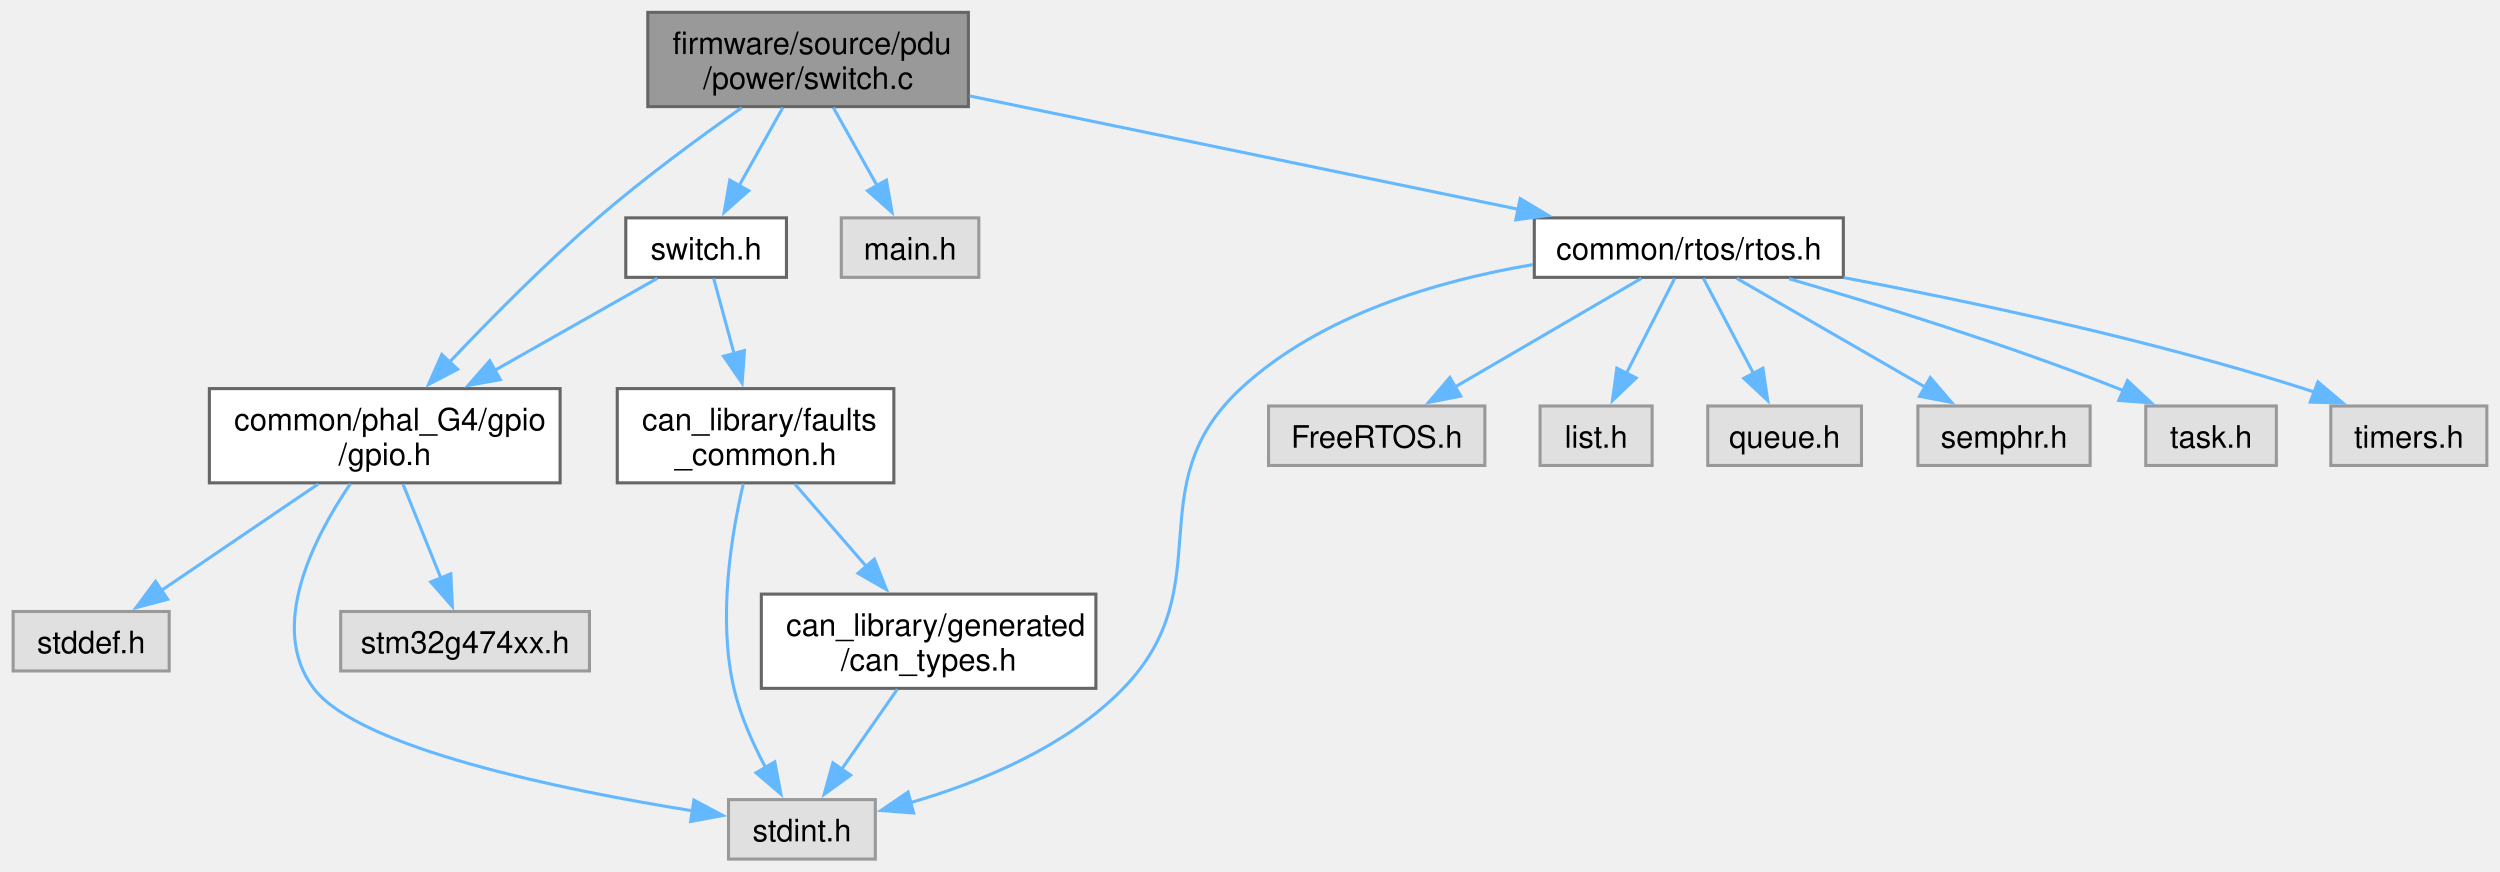
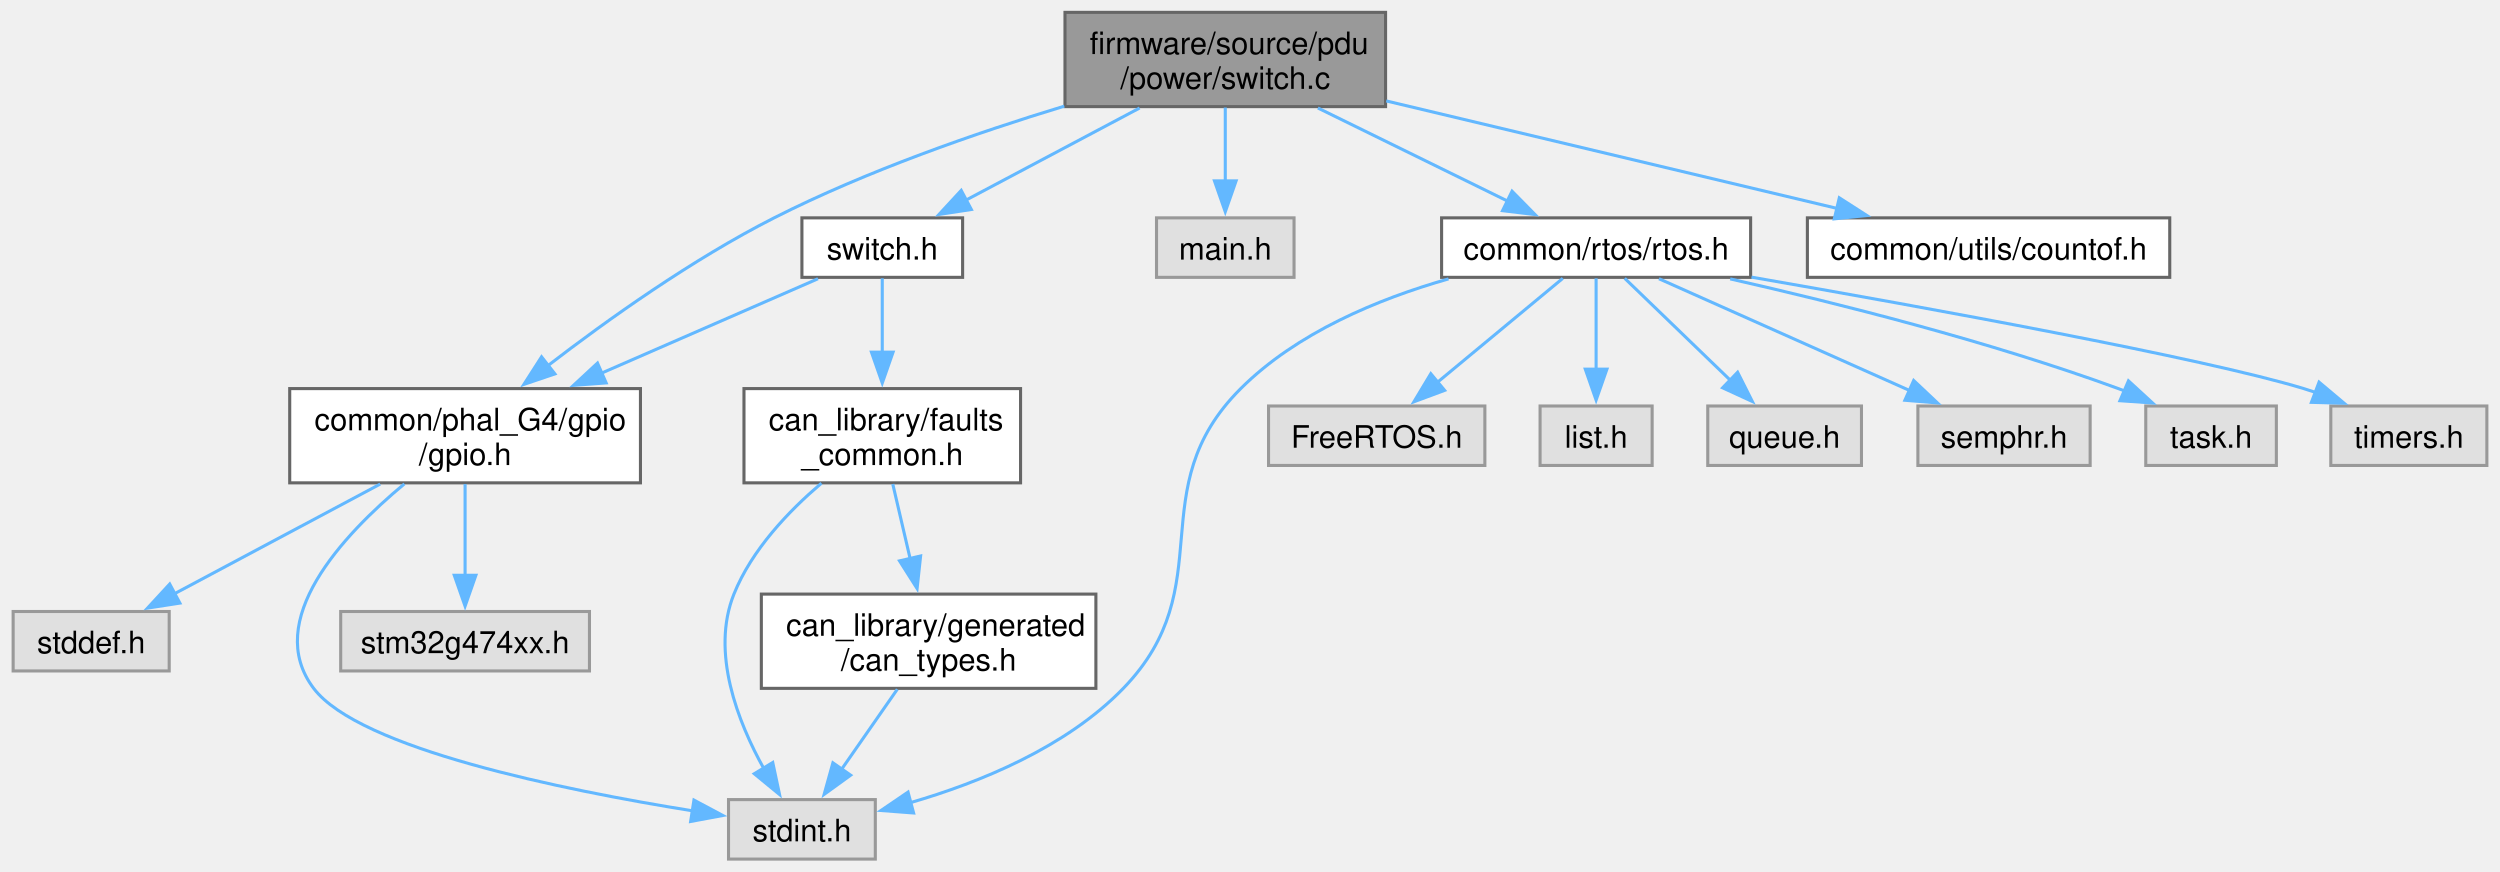
<svg xmlns="http://www.w3.org/2000/svg" xmlns:xlink="http://www.w3.org/1999/xlink" width="809pt" height="282pt" viewBox="0.00 0.00 808.50 282.00">
  <g id="graph0" class="graph" transform="scale(1 1) rotate(0) translate(4 278)">
    <g id="Node000001" class="node">
      <g id="a_Node000001">
        <a xlink:title="switch mappings and control code">
-           <polygon fill="#999999" stroke="#666666" points="309.12,-274 205.38,-274 205.38,-243.5 309.12,-243.5 309.12,-274" />
-           <text text-anchor="start" x="213.38" y="-260.5" font-family="Helvetica,sans-Serif" font-size="10.00">firmware/source/pdu</text>
-           <text text-anchor="middle" x="257.25" y="-249.25" font-family="Helvetica,sans-Serif" font-size="10.00">/power/switch.c</text>
+           <polygon fill="#999999" stroke="#666666" points="444.12,-274 340.38,-274 340.38,-243.5 444.12,-243.5 444.12,-274" />
+           <text text-anchor="start" x="348.38" y="-260.5" font-family="Helvetica,sans-Serif" font-size="10.00">firmware/source/pdu</text>
+           <text text-anchor="middle" x="392.25" y="-249.25" font-family="Helvetica,sans-Serif" font-size="10.00">/power/switch.c</text>
        </a>
      </g>
    </g>
    <g id="Node000002" class="node">
      <g id="a_Node000002">
        <a xlink:href="switch_8h.html" target="_top" xlink:title="switch mappings and control code">
-           <polygon fill="white" stroke="#666666" points="250.25,-207.5 198.25,-207.5 198.25,-188.25 250.25,-188.25 250.25,-207.5" />
-           <text text-anchor="middle" x="224.25" y="-194" font-family="Helvetica,sans-Serif" font-size="10.00">switch.h</text>
+           <polygon fill="white" stroke="#666666" points="307.25,-207.5 255.25,-207.5 255.25,-188.25 307.25,-188.25 307.25,-207.5" />
+           <text text-anchor="middle" x="281.25" y="-194" font-family="Helvetica,sans-Serif" font-size="10.00">switch.h</text>
        </a>
      </g>
    </g>
    <g id="edge1_Node000001_Node000002" class="edge">
      <g id="a_edge1_Node000001_Node000002">
        <a xlink:title=" ">
-           <path fill="none" stroke="#63b8ff" d="M249.09,-243.2C244.79,-235.53 239.47,-226.02 234.85,-217.79" />
-           <polygon fill="#63b8ff" stroke="#63b8ff" points="238.02,-216.28 230.08,-209.27 231.91,-219.71 238.02,-216.28" />
+           <path fill="none" stroke="#63b8ff" d="M364.53,-243.05C347.3,-233.91 325.26,-222.22 308.18,-213.16" />
+           <polygon fill="#63b8ff" stroke="#63b8ff" points="310.08,-210.21 299.61,-208.61 306.8,-216.39 310.08,-210.21" />
        </a>
      </g>
    </g>
    <g id="Node000003" class="node">
      <g id="a_Node000003">
        <a xlink:href="phal__G4_2gpio_2gpio_8h.html" target="_top" xlink:title="G4 GPIO public API.">
-           <polygon fill="white" stroke="#666666" points="177,-152.25 63.5,-152.25 63.5,-121.75 177,-121.75 177,-152.25" />
-           <text text-anchor="start" x="71.5" y="-138.75" font-family="Helvetica,sans-Serif" font-size="10.00">common/phal_G4/gpio</text>
-           <text text-anchor="middle" x="120.25" y="-127.5" font-family="Helvetica,sans-Serif" font-size="10.00">/gpio.h</text>
+           <polygon fill="white" stroke="#666666" points="203,-152.25 89.5,-152.25 89.5,-121.75 203,-121.75 203,-152.25" />
+           <text text-anchor="start" x="97.5" y="-138.75" font-family="Helvetica,sans-Serif" font-size="10.00">common/phal_G4/gpio</text>
+           <text text-anchor="middle" x="146.25" y="-127.5" font-family="Helvetica,sans-Serif" font-size="10.00">/gpio.h</text>
        </a>
      </g>
    </g>
    <g id="edge11_Node000001_Node000003" class="edge">
      <g id="a_edge11_Node000001_Node000003">
        <a xlink:title=" ">
-           <path fill="none" stroke="#63b8ff" d="M235.78,-243.15C222.07,-233.53 204.13,-220.36 189.25,-207.5 172.21,-192.77 154.32,-174.67 141.03,-160.63" />
-           <polygon fill="#63b8ff" stroke="#63b8ff" points="143.82,-158.5 134.43,-153.59 138.72,-163.28 143.82,-158.5" />
+           <path fill="none" stroke="#63b8ff" d="M340.16,-243.65C311.64,-234.99 276.13,-222.66 246.25,-207.5 219.84,-194.1 192.39,-174.56 172.95,-159.6" />
+           <polygon fill="#63b8ff" stroke="#63b8ff" points="175.31,-157.01 165.28,-153.61 171,-162.53 175.31,-157.01" />
        </a>
      </g>
    </g>
    <g id="Node000009" class="node">
      <g id="a_Node000009">
        <a xlink:title=" ">
-           <polygon fill="#e0e0e0" stroke="#999999" points="312.5,-207.5 268,-207.5 268,-188.25 312.5,-188.25 312.5,-207.5" />
-           <text text-anchor="middle" x="290.25" y="-194" font-family="Helvetica,sans-Serif" font-size="10.00">main.h</text>
+           <polygon fill="#e0e0e0" stroke="#999999" points="414.5,-207.5 370,-207.5 370,-188.25 414.5,-188.25 414.5,-207.5" />
+           <text text-anchor="middle" x="392.25" y="-194" font-family="Helvetica,sans-Serif" font-size="10.00">main.h</text>
        </a>
      </g>
    </g>
    <g id="edge10_Node000001_Node000009" class="edge">
      <g id="a_edge10_Node000001_Node000009">
        <a xlink:title=" ">
-           <path fill="none" stroke="#63b8ff" d="M265.41,-243.2C269.71,-235.53 275.03,-226.02 279.65,-217.79" />
-           <polygon fill="#63b8ff" stroke="#63b8ff" points="282.59,-219.71 284.42,-209.27 276.48,-216.28 282.59,-219.71" />
+           <path fill="none" stroke="#63b8ff" d="M392.25,-243.2C392.25,-235.96 392.25,-227.09 392.25,-219.19" />
+           <polygon fill="#63b8ff" stroke="#63b8ff" points="395.75,-219.46 392.25,-209.46 388.75,-219.46 395.75,-219.46" />
        </a>
      </g>
    </g>
    <g id="Node000010" class="node">
      <g id="a_Node000010">
        <a xlink:href="rtos_8h.html" target="_top" xlink:title="Wrapper macros for FreeRTOS constructs (tasks, queues, semaphores) to simplify static memory allocati...">
-           <polygon fill="white" stroke="#666666" points="592.25,-207.5 492.25,-207.5 492.25,-188.25 592.25,-188.25 592.25,-207.5" />
-           <text text-anchor="middle" x="542.25" y="-194" font-family="Helvetica,sans-Serif" font-size="10.00">common/rtos/rtos.h</text>
+           <polygon fill="white" stroke="#666666" points="562.25,-207.5 462.25,-207.5 462.25,-188.25 562.25,-188.25 562.25,-207.5" />
+           <text text-anchor="middle" x="512.25" y="-194" font-family="Helvetica,sans-Serif" font-size="10.00">common/rtos/rtos.h</text>
        </a>
      </g>
    </g>
    <g id="edge12_Node000001_Node000010" class="edge">
      <g id="a_edge12_Node000001_Node000010">
        <a xlink:title=" ">
-           <path fill="none" stroke="#63b8ff" d="M309.52,-246.95C359.87,-236.55 435.75,-220.88 487.05,-210.28" />
-           <polygon fill="#63b8ff" stroke="#63b8ff" points="487.68,-213.72 496.77,-208.27 486.27,-206.87 487.68,-213.72" />
+           <path fill="none" stroke="#63b8ff" d="M422.22,-243.05C441.02,-233.82 465.13,-222 483.66,-212.9" />
+           <polygon fill="#63b8ff" stroke="#63b8ff" points="485.05,-216.12 492.49,-208.57 481.97,-209.83 485.05,-216.12" />
+         </a>
+       </g>
+     </g>
+     <g id="Node000017" class="node">
+       <g id="a_Node000017">
+         <a xlink:href="countof_8h.html" target="_top" xlink:title="macro-based countof implementation">
+           <polygon fill="white" stroke="#666666" points="697.88,-207.5 580.62,-207.5 580.62,-188.25 697.88,-188.25 697.88,-207.5" />
+           <text text-anchor="middle" x="639.25" y="-194" font-family="Helvetica,sans-Serif" font-size="10.00">common/utils/countof.h</text>
+         </a>
+       </g>
+     </g>
+     <g id="edge20_Node000001_Node000017" class="edge">
+       <g id="a_edge20_Node000001_Node000017">
+         <a xlink:title=" ">
+           <path fill="none" stroke="#63b8ff" d="M444.33,-245.34C487.37,-235.08 548.05,-220.61 590.23,-210.56" />
+           <polygon fill="#63b8ff" stroke="#63b8ff" points="590.95,-213.99 599.87,-208.26 589.33,-207.18 590.95,-213.99" />
        </a>
      </g>
    </g>
    <g id="edge2_Node000002_Node000003" class="edge">
      <g id="a_edge2_Node000002_Node000003">
        <a xlink:title=" ">
-           <path fill="none" stroke="#63b8ff" d="M208.45,-187.93C194.52,-180.04 173.7,-168.26 155.78,-158.12" />
-           <polygon fill="#63b8ff" stroke="#63b8ff" points="157.66,-155.16 147.24,-153.28 154.22,-161.25 157.66,-155.16" />
+           <path fill="none" stroke="#63b8ff" d="M260.45,-187.8C241.85,-179.69 213.97,-167.53 190.42,-157.26" />
+           <polygon fill="#63b8ff" stroke="#63b8ff" points="191.9,-154.09 181.33,-153.3 189.1,-160.51 191.9,-154.09" />
        </a>
      </g>
    </g>
    <g id="Node000007" class="node">
      <g id="a_Node000007">
        <a xlink:href="faults__common_8h.html" target="_top" xlink:title="Event-based FIDR system.">
-           <polygon fill="white" stroke="#666666" points="285,-152.25 195.5,-152.25 195.5,-121.75 285,-121.75 285,-152.25" />
-           <text text-anchor="start" x="203.5" y="-138.75" font-family="Helvetica,sans-Serif" font-size="10.00">can_library/faults</text>
-           <text text-anchor="middle" x="240.25" y="-127.5" font-family="Helvetica,sans-Serif" font-size="10.00">_common.h</text>
+           <polygon fill="white" stroke="#666666" points="326,-152.25 236.5,-152.25 236.5,-121.75 326,-121.75 326,-152.25" />
+           <text text-anchor="start" x="244.5" y="-138.75" font-family="Helvetica,sans-Serif" font-size="10.00">can_library/faults</text>
+           <text text-anchor="middle" x="281.25" y="-127.5" font-family="Helvetica,sans-Serif" font-size="10.00">_common.h</text>
        </a>
      </g>
    </g>
    <g id="edge6_Node000002_Node000007" class="edge">
      <g id="a_edge6_Node000002_Node000007">
        <a xlink:title=" ">
-           <path fill="none" stroke="#63b8ff" d="M226.68,-187.93C228.45,-181.4 230.96,-172.2 233.33,-163.47" />
-           <polygon fill="#63b8ff" stroke="#63b8ff" points="236.66,-164.56 235.9,-153.99 229.9,-162.72 236.66,-164.56" />
+           <path fill="none" stroke="#63b8ff" d="M281.25,-187.93C281.25,-181.48 281.25,-172.41 281.25,-163.76" />
+           <polygon fill="#63b8ff" stroke="#63b8ff" points="284.75,-164.05 281.25,-154.05 277.75,-164.05 284.75,-164.05" />
        </a>
      </g>
    </g>
    <g id="Node000004" class="node">
      <g id="a_Node000004">
        <a xlink:title=" ">
          <polygon fill="#e0e0e0" stroke="#999999" points="50.5,-80.12 0,-80.12 0,-60.88 50.5,-60.88 50.5,-80.12" />
          <text text-anchor="middle" x="25.25" y="-66.62" font-family="Helvetica,sans-Serif" font-size="10.00">stddef.h</text>
        </a>
      </g>
    </g>
    <g id="edge3_Node000003_Node000004" class="edge">
      <g id="a_edge3_Node000003_Node000004">
        <a xlink:title=" ">
-           <path fill="none" stroke="#63b8ff" d="M98.69,-121.36C83.51,-111.06 63.24,-97.29 47.84,-86.83" />
-           <polygon fill="#63b8ff" stroke="#63b8ff" points="50.01,-84.08 39.77,-81.36 46.08,-89.87 50.01,-84.08" />
+           <path fill="none" stroke="#63b8ff" d="M118.79,-121.36C98.82,-110.71 71.9,-96.37 52.08,-85.8" />
+           <polygon fill="#63b8ff" stroke="#63b8ff" points="53.96,-82.84 43.49,-81.22 50.67,-89.01 53.96,-82.84" />
        </a>
      </g>
    </g>
    <g id="Node000005" class="node">
      <g id="a_Node000005">
        <a xlink:title=" ">
          <polygon fill="#e0e0e0" stroke="#999999" points="279,-19.25 231.5,-19.25 231.5,0 279,0 279,-19.25" />
          <text text-anchor="middle" x="255.25" y="-5.75" font-family="Helvetica,sans-Serif" font-size="10.00">stdint.h</text>
        </a>
      </g>
    </g>
    <g id="edge4_Node000003_Node000005" class="edge">
      <g id="a_edge4_Node000003_Node000005">
        <a xlink:title=" ">
-           <path fill="none" stroke="#63b8ff" d="M109.14,-121.47C97.35,-104.14 82.3,-75.01 97.25,-55.25 112,-35.76 177.88,-22.36 219.77,-15.63" />
+           <path fill="none" stroke="#63b8ff" d="M126.61,-121.42C106.61,-104.8 80.73,-77.09 97.25,-55.25 112,-35.76 177.88,-22.36 219.77,-15.63" />
          <polygon fill="#63b8ff" stroke="#63b8ff" points="220.31,-19.09 229.65,-14.11 219.24,-12.17 220.31,-19.09" />
        </a>
      </g>
    </g>
    <g id="Node000006" class="node">
      <g id="a_Node000006">
        <a xlink:title=" ">
          <polygon fill="#e0e0e0" stroke="#999999" points="186.5,-80.12 106,-80.12 106,-60.88 186.5,-60.88 186.5,-80.12" />
          <text text-anchor="middle" x="146.25" y="-66.62" font-family="Helvetica,sans-Serif" font-size="10.00">stm32g474xx.h</text>
        </a>
      </g>
    </g>
    <g id="edge5_Node000003_Node000006" class="edge">
      <g id="a_edge5_Node000003_Node000006">
        <a xlink:title=" ">
-           <path fill="none" stroke="#63b8ff" d="M126.15,-121.36C129.81,-112.28 134.56,-100.51 138.52,-90.68" />
-           <polygon fill="#63b8ff" stroke="#63b8ff" points="141.64,-92.31 142.13,-81.73 135.14,-89.69 141.64,-92.31" />
+           <path fill="none" stroke="#63b8ff" d="M146.25,-121.36C146.25,-112.58 146.25,-101.27 146.25,-91.65" />
+           <polygon fill="#63b8ff" stroke="#63b8ff" points="149.75,-91.84 146.25,-81.84 142.75,-91.84 149.75,-91.84" />
        </a>
      </g>
    </g>
    <g id="edge7_Node000007_Node000005" class="edge">
      <g id="a_edge7_Node000007_Node000005">
        <a xlink:title=" ">
-           <path fill="none" stroke="#63b8ff" d="M236.3,-121.51C232.46,-105.2 227.95,-78 233.25,-55.25 235.33,-46.33 239.46,-37.14 243.59,-29.44" />
-           <polygon fill="#63b8ff" stroke="#63b8ff" points="246.47,-31.45 248.44,-21.04 240.41,-27.94 246.47,-31.45" />
+           <path fill="none" stroke="#63b8ff" d="M261.56,-121.63C251,-112.65 239,-100.08 233.25,-85.75 225.69,-66.89 234.46,-44.44 243.07,-29.02" />
+           <polygon fill="#63b8ff" stroke="#63b8ff" points="245.81,-31.26 248.01,-20.89 239.83,-27.62 245.81,-31.26" />
        </a>
      </g>
    </g>
    <g id="Node000008" class="node">
      <g id="a_Node000008">
        <a xlink:href="can__types_8h.html" target="_top" xlink:title="Auto-generated custom types and enums for the CAN library.">
          <polygon fill="white" stroke="#666666" points="350.38,-85.75 242.12,-85.75 242.12,-55.25 350.38,-55.25 350.38,-85.75" />
          <text text-anchor="start" x="250.12" y="-72.25" font-family="Helvetica,sans-Serif" font-size="10.00">can_library/generated</text>
          <text text-anchor="middle" x="296.25" y="-61" font-family="Helvetica,sans-Serif" font-size="10.00">/can_types.h</text>
        </a>
      </g>
    </g>
    <g id="edge8_Node000007_Node000008" class="edge">
      <g id="a_edge8_Node000007_Node000008">
        <a xlink:title=" ">
-           <path fill="none" stroke="#63b8ff" d="M252.96,-121.36C259.83,-113.45 268.48,-103.49 276.23,-94.55" />
-           <polygon fill="#63b8ff" stroke="#63b8ff" points="278.69,-97.07 282.6,-87.22 273.4,-92.48 278.69,-97.07" />
+           <path fill="none" stroke="#63b8ff" d="M284.65,-121.36C286.32,-114.19 288.38,-105.34 290.3,-97.09" />
+           <polygon fill="#63b8ff" stroke="#63b8ff" points="293.66,-98.09 292.52,-87.55 286.84,-96.5 293.66,-98.09" />
        </a>
      </g>
    </g>
    <g id="edge9_Node000008_Node000005" class="edge">
      <g id="a_edge9_Node000008_Node000005">
        <a xlink:title=" ">
          <path fill="none" stroke="#63b8ff" d="M286.12,-54.95C280.65,-47.1 273.86,-37.35 268.04,-28.99" />
          <polygon fill="#63b8ff" stroke="#63b8ff" points="271.02,-27.15 262.44,-20.94 265.28,-31.15 271.02,-27.15" />
        </a>
      </g>
    </g>
    <g id="edge19_Node000010_Node000005" class="edge">
      <g id="a_edge19_Node000010_Node000005">
        <a xlink:title=" ">
-           <path fill="none" stroke="#63b8ff" d="M491.78,-192.37C461.06,-187.19 422.93,-176.08 397.25,-152.25 363.31,-120.76 391.46,-88.51 359.25,-55.25 340.74,-36.14 312.72,-24.76 290.42,-18.28" />
+           <path fill="none" stroke="#63b8ff" d="M464.49,-187.75C441.64,-181.24 415.38,-170.32 397.25,-152.25 364.46,-119.56 391.46,-88.51 359.25,-55.25 340.74,-36.14 312.72,-24.76 290.42,-18.28" />
          <polygon fill="#63b8ff" stroke="#63b8ff" points="291.39,-14.92 280.83,-15.72 289.59,-21.68 291.39,-14.92" />
        </a>
      </g>
    </g>
    <g id="Node000011" class="node">
      <g id="a_Node000011">
        <a xlink:title=" ">
          <polygon fill="#e0e0e0" stroke="#999999" points="476.25,-146.62 406.25,-146.62 406.25,-127.38 476.25,-127.38 476.25,-146.62" />
          <text text-anchor="middle" x="441.25" y="-133.12" font-family="Helvetica,sans-Serif" font-size="10.00">FreeRTOS.h</text>
        </a>
      </g>
    </g>
    <g id="edge13_Node000010_Node000011" class="edge">
      <g id="a_edge13_Node000010_Node000011">
        <a xlink:title=" ">
-           <path fill="none" stroke="#63b8ff" d="M526.91,-187.93C510.89,-178.6 485.51,-163.8 466.52,-152.73" />
-           <polygon fill="#63b8ff" stroke="#63b8ff" points="468.44,-149.8 458.04,-147.79 464.92,-155.85 468.44,-149.8" />
+           <path fill="none" stroke="#63b8ff" d="M501.47,-187.93C490.73,-179.03 474,-165.16 460.9,-154.29" />
+           <polygon fill="#63b8ff" stroke="#63b8ff" points="463.23,-151.68 453.3,-147.99 458.76,-157.07 463.23,-151.68" />
        </a>
      </g>
    </g>
    <g id="Node000012" class="node">
      <g id="a_Node000012">
        <a xlink:title=" ">
          <polygon fill="#e0e0e0" stroke="#999999" points="530.38,-146.62 494.12,-146.62 494.12,-127.38 530.38,-127.38 530.38,-146.62" />
          <text text-anchor="middle" x="512.25" y="-133.12" font-family="Helvetica,sans-Serif" font-size="10.00">list.h</text>
        </a>
      </g>
    </g>
    <g id="edge14_Node000010_Node000012" class="edge">
      <g id="a_edge14_Node000010_Node000012">
        <a xlink:title=" ">
-           <path fill="none" stroke="#63b8ff" d="M537.69,-187.93C533.55,-179.81 527.3,-167.54 522.04,-157.2" />
-           <polygon fill="#63b8ff" stroke="#63b8ff" points="525.2,-155.7 517.54,-148.37 518.96,-158.87 525.2,-155.7" />
+           <path fill="none" stroke="#63b8ff" d="M512.25,-187.93C512.25,-180.15 512.25,-168.58 512.25,-158.53" />
+           <polygon fill="#63b8ff" stroke="#63b8ff" points="515.75,-158.54 512.25,-148.54 508.75,-158.54 515.75,-158.54" />
        </a>
      </g>
    </g>
    <g id="Node000013" class="node">
      <g id="a_Node000013">
        <a xlink:title=" ">
          <polygon fill="#e0e0e0" stroke="#999999" points="598.12,-146.62 548.38,-146.62 548.38,-127.38 598.12,-127.38 598.12,-146.62" />
          <text text-anchor="middle" x="573.25" y="-133.12" font-family="Helvetica,sans-Serif" font-size="10.00">queue.h</text>
        </a>
      </g>
    </g>
    <g id="edge15_Node000010_Node000013" class="edge">
      <g id="a_edge15_Node000010_Node000013">
        <a xlink:title=" ">
-           <path fill="none" stroke="#63b8ff" d="M546.96,-187.93C551.24,-179.81 557.69,-167.54 563.14,-157.2" />
-           <polygon fill="#63b8ff" stroke="#63b8ff" points="566.23,-158.84 567.79,-148.37 560.04,-155.58 566.23,-158.84" />
+           <path fill="none" stroke="#63b8ff" d="M521.51,-187.93C530.56,-179.2 544.56,-165.69 555.71,-154.93" />
+           <polygon fill="#63b8ff" stroke="#63b8ff" points="558.04,-157.54 562.81,-148.08 553.18,-152.5 558.04,-157.54" />
        </a>
      </g>
    </g>
    <g id="Node000014" class="node">
      <g id="a_Node000014">
        <a xlink:title=" ">
          <polygon fill="#e0e0e0" stroke="#999999" points="672.12,-146.62 616.38,-146.62 616.38,-127.38 672.12,-127.38 672.12,-146.62" />
          <text text-anchor="middle" x="644.25" y="-133.12" font-family="Helvetica,sans-Serif" font-size="10.00">semphr.h</text>
        </a>
      </g>
    </g>
    <g id="edge16_Node000010_Node000014" class="edge">
      <g id="a_edge16_Node000010_Node000014">
        <a xlink:title=" ">
-           <path fill="none" stroke="#63b8ff" d="M557.74,-187.93C573.92,-178.6 599.55,-163.8 618.73,-152.73" />
-           <polygon fill="#63b8ff" stroke="#63b8ff" points="620.39,-155.81 627.3,-147.78 616.89,-149.75 620.39,-155.81" />
+           <path fill="none" stroke="#63b8ff" d="M532.59,-187.8C554.26,-178.14 588.81,-162.73 613.74,-151.61" />
+           <polygon fill="#63b8ff" stroke="#63b8ff" points="615.02,-154.87 622.73,-147.6 612.17,-148.48 615.02,-154.87" />
        </a>
      </g>
    </g>
    <g id="Node000015" class="node">
      <g id="a_Node000015">
        <a xlink:title=" ">
          <polygon fill="#e0e0e0" stroke="#999999" points="732.38,-146.62 690.12,-146.62 690.12,-127.38 732.38,-127.38 732.38,-146.62" />
          <text text-anchor="middle" x="711.25" y="-133.12" font-family="Helvetica,sans-Serif" font-size="10.00">task.h</text>
        </a>
      </g>
    </g>
    <g id="edge17_Node000010_Node000015" class="edge">
      <g id="a_edge17_Node000010_Node000015">
        <a xlink:title=" ">
-           <path fill="none" stroke="#63b8ff" d="M574.7,-187.79C603.14,-179.51 645.43,-166.43 681.25,-152.25 681.87,-152 682.49,-151.75 683.12,-151.49" />
-           <polygon fill="#63b8ff" stroke="#63b8ff" points="684.22,-154.84 691.95,-147.6 681.39,-148.43 684.22,-154.84" />
+           <path fill="none" stroke="#63b8ff" d="M555.64,-187.75C590.19,-179.93 639.5,-167.53 681.25,-152.25 681.89,-152.01 682.54,-151.77 683.19,-151.52" />
+           <polygon fill="#63b8ff" stroke="#63b8ff" points="684.52,-154.76 692.33,-147.59 681.76,-148.33 684.52,-154.76" />
        </a>
      </g>
    </g>
    <g id="Node000016" class="node">
      <g id="a_Node000016">
        <a xlink:title=" ">
          <polygon fill="#e0e0e0" stroke="#999999" points="800.5,-146.62 750,-146.62 750,-127.38 800.5,-127.38 800.5,-146.62" />
          <text text-anchor="middle" x="775.25" y="-133.12" font-family="Helvetica,sans-Serif" font-size="10.00">timers.h</text>
        </a>
      </g>
    </g>
    <g id="edge18_Node000010_Node000016" class="edge">
      <g id="a_edge18_Node000010_Node000016">
        <a xlink:title=" ">
-           <path fill="none" stroke="#63b8ff" d="M592.38,-188.17C633.01,-180.52 691.49,-168.12 741.25,-152.25 742.41,-151.88 743.58,-151.49 744.76,-151.08" />
-           <polygon fill="#63b8ff" stroke="#63b8ff" points="745.83,-154.42 753.92,-147.58 743.33,-147.88 745.83,-154.42" />
+           <path fill="none" stroke="#63b8ff" d="M562.52,-188.32C619.45,-178.41 708.55,-162.18 741.25,-152.25 742.59,-151.84 743.96,-151.4 745.33,-150.93" />
+           <polygon fill="#63b8ff" stroke="#63b8ff" points="746.2,-154.34 754.31,-147.52 743.72,-147.8 746.2,-154.34" />
        </a>
      </g>
    </g>
  </g>
</svg>
